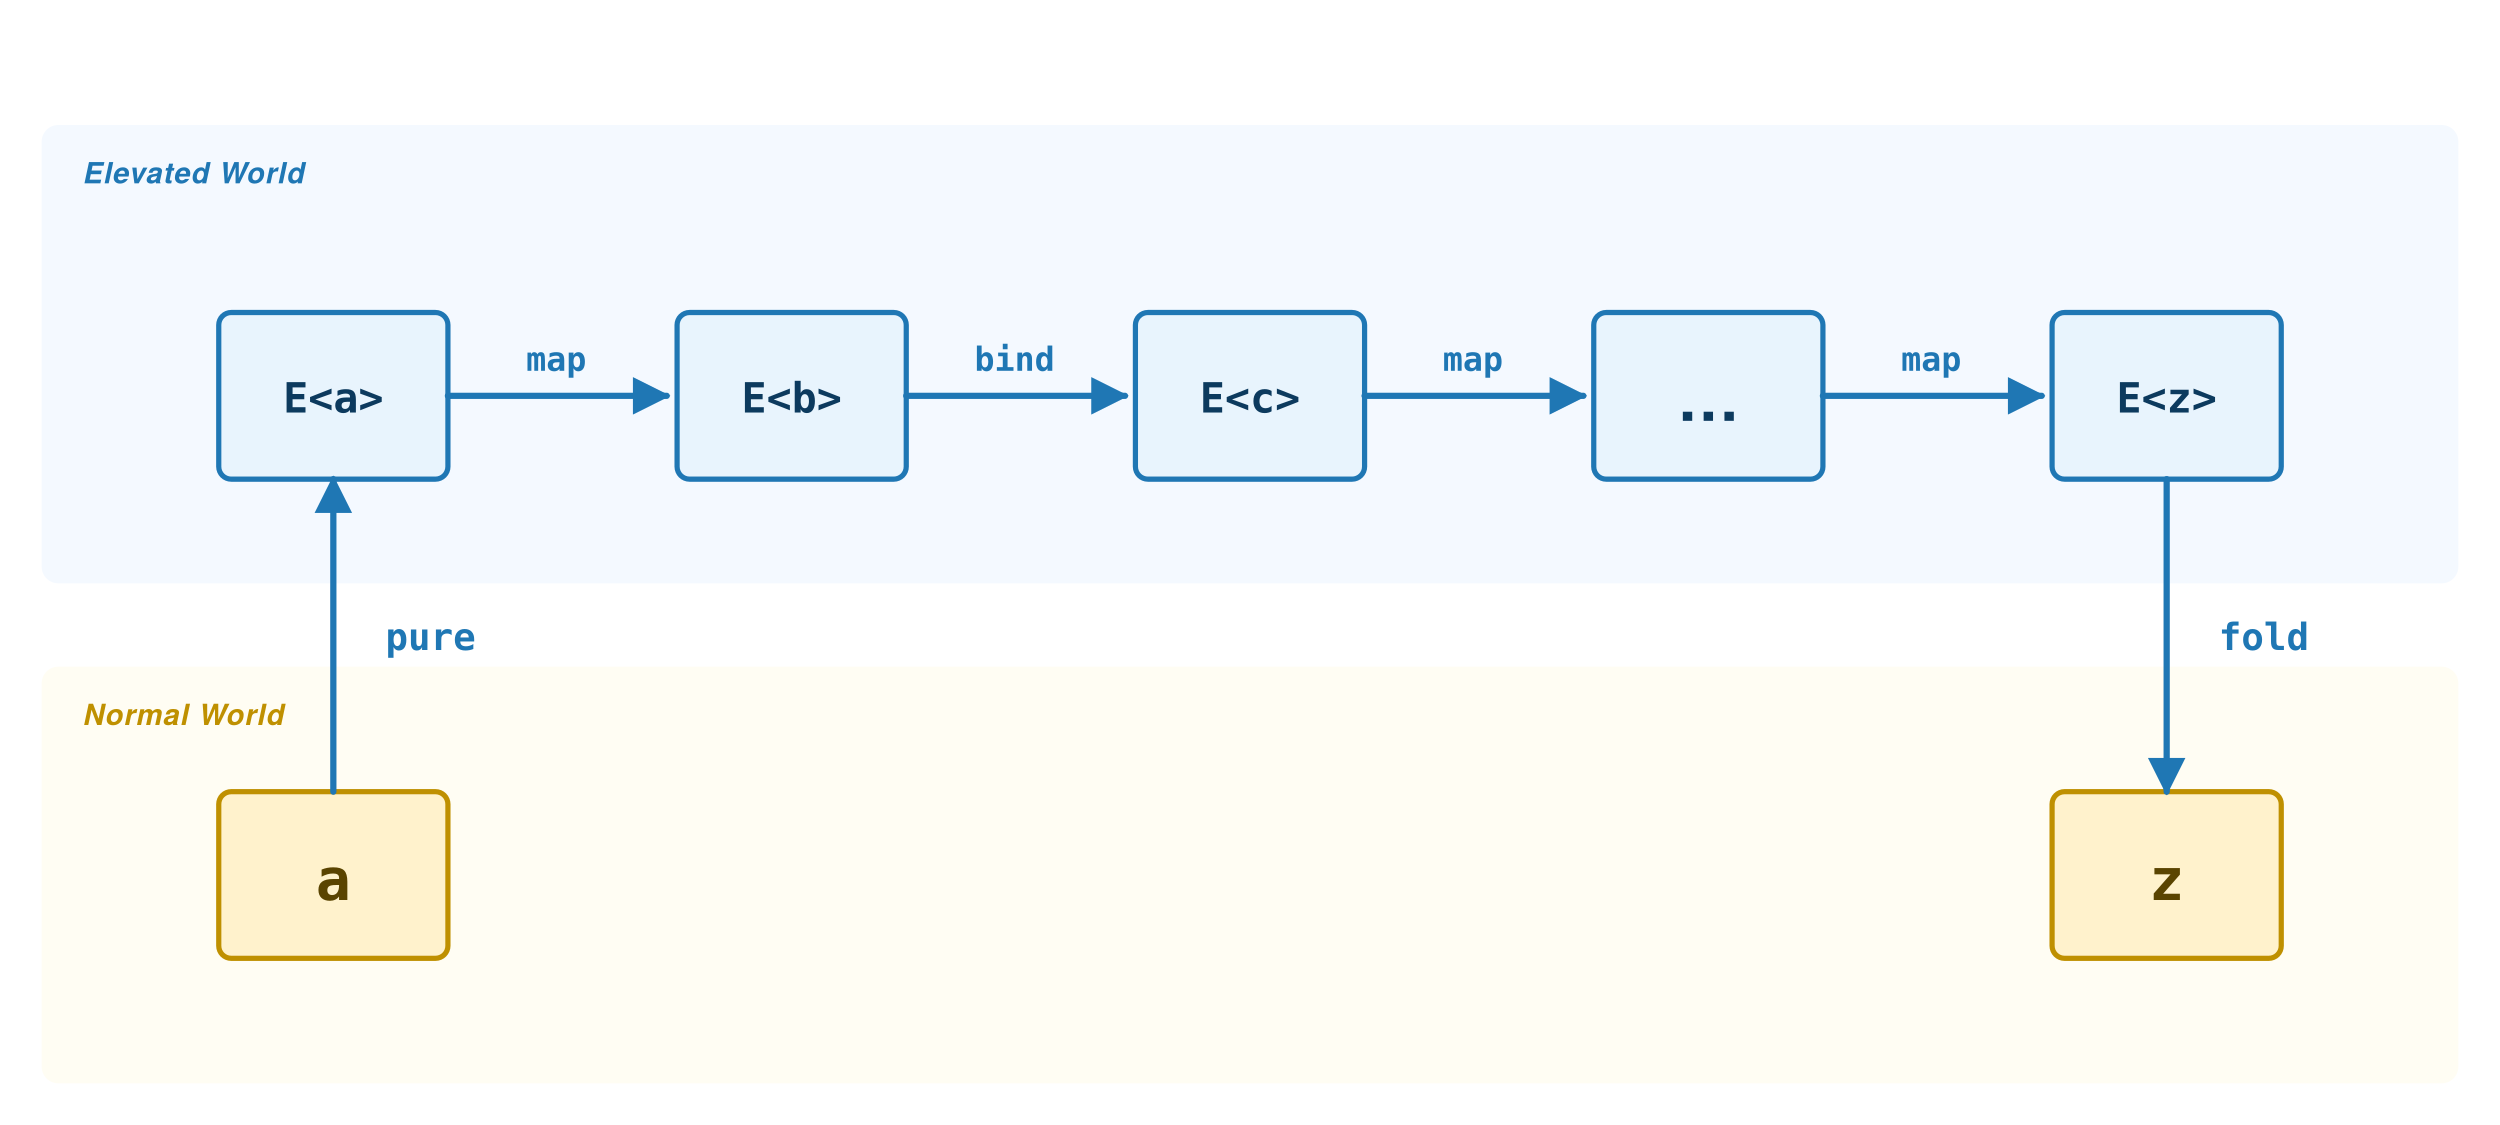
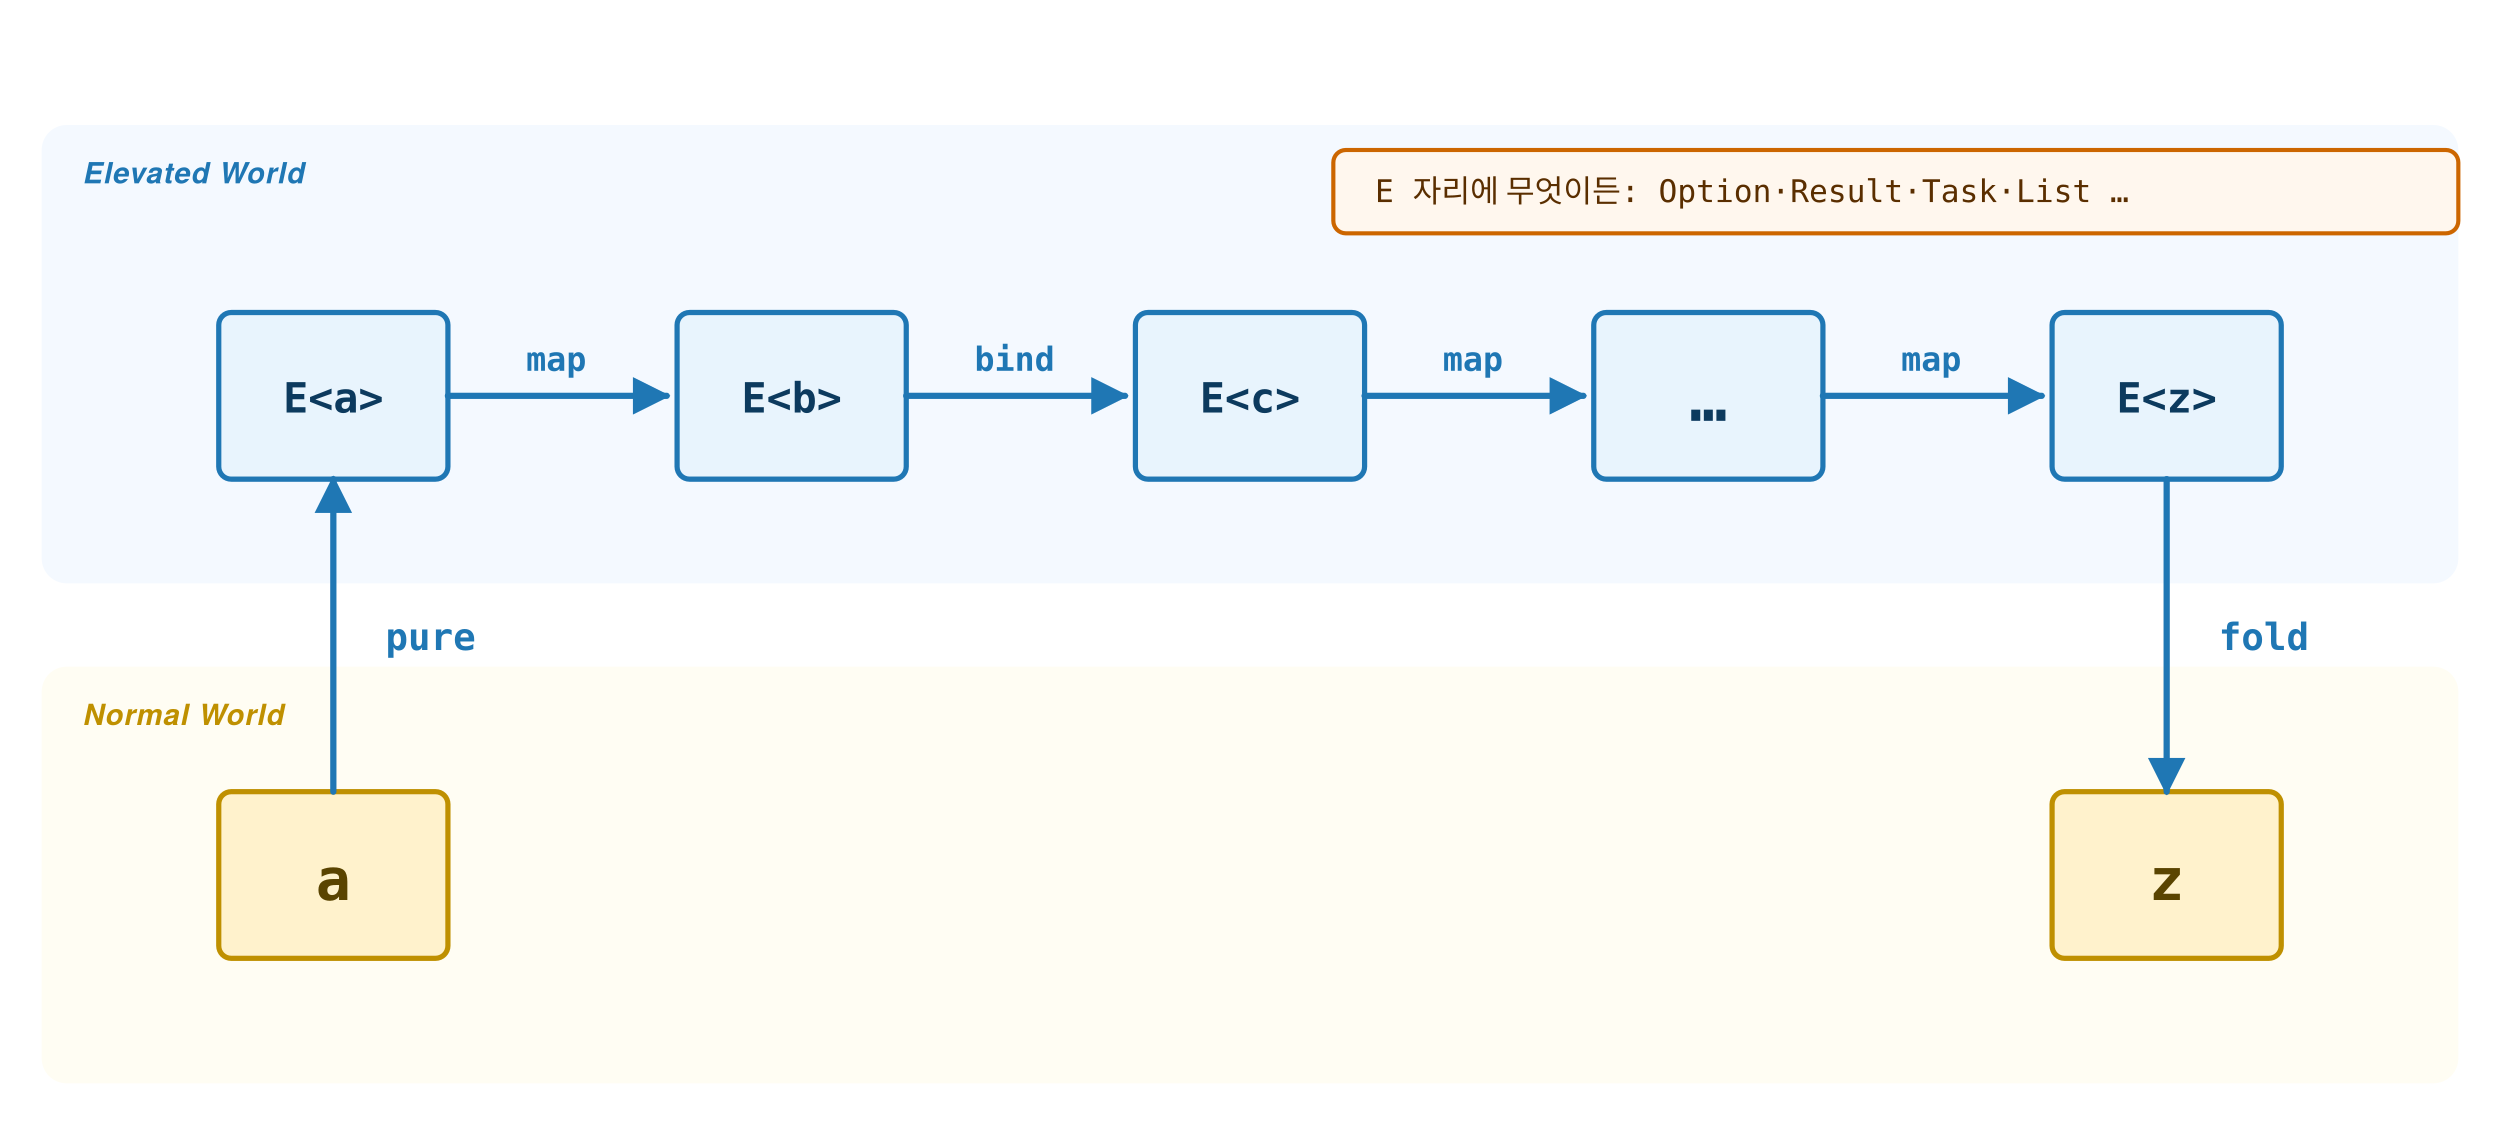
<svg xmlns="http://www.w3.org/2000/svg" viewBox="0 0 1200 540" font-family="'Helvetica Neue', 'Noto Sans KR', sans-serif">
  <defs>
-     <marker id="arrow-blue" viewBox="0 0 10 10" refX="9" refY="5" markerWidth="6" markerHeight="6" orient="auto-start-reverse">
+     <marker id="arrow-lift" viewBox="0 0 10 10" refX="9" refY="5" markerWidth="6" markerHeight="6" orient="auto-start-reverse">
      <path d="M0,0 L10,5 L0,10 z" fill="#1f77b4" />
    </marker>
  </defs>
  <rect width="1200" height="540" fill="#ffffff" />
-   <rect x="20" y="60" width="1160" height="220" fill="#f4f9ff" rx="8" />
+   <rect x="20" y="60" width="1160" height="220" fill="#f4f9ff" stroke="none" rx="12" />
  <text x="40" y="88" font-size="14" fill="#1f77b4" font-weight="bold" font-style="italic" letter-spacing="0.5">Elevated World</text>
-   <rect x="20" y="320" width="1160" height="200" fill="#fffdf3" rx="8" />
+   <rect x="640" y="72" width="540" height="40" fill="#fff7ee" stroke="#cc6600" stroke-width="2" rx="6" />
+   <text x="660" y="97" font-size="15" fill="#5a2e00" font-family="'Consolas', monospace">E 자리에 무엇이든: Option·Result·Task·List …</text>
+   <rect x="20" y="320" width="1160" height="200" fill="#fffdf3" stroke="none" rx="12" />
  <text x="40" y="348" font-size="14" fill="#bf9000" font-weight="bold" font-style="italic" letter-spacing="0.5">Normal World</text>
  <rect x="105" y="150" width="110" height="80" fill="#e8f4fd" stroke="#1f77b4" stroke-width="2.5" rx="6" />
  <text x="160" y="198" font-size="20" fill="#0c3a5e" text-anchor="middle" font-family="'Consolas', monospace" font-weight="bold">E&lt;a&gt;</text>
  <rect x="325" y="150" width="110" height="80" fill="#e8f4fd" stroke="#1f77b4" stroke-width="2.5" rx="6" />
  <text x="380" y="198" font-size="20" fill="#0c3a5e" text-anchor="middle" font-family="'Consolas', monospace" font-weight="bold">E&lt;b&gt;</text>
  <rect x="545" y="150" width="110" height="80" fill="#e8f4fd" stroke="#1f77b4" stroke-width="2.5" rx="6" />
  <text x="600" y="198" font-size="20" fill="#0c3a5e" text-anchor="middle" font-family="'Consolas', monospace" font-weight="bold">E&lt;c&gt;</text>
  <rect x="765" y="150" width="110" height="80" fill="#e8f4fd" stroke="#1f77b4" stroke-width="2.5" rx="6" />
-   <text x="820" y="202" font-size="30" fill="#0c3a5e" text-anchor="middle" font-weight="bold">…</text>
+   <text x="820" y="202" font-size="30" fill="#0c3a5e" text-anchor="middle" font-family="'Consolas', monospace" font-weight="bold">…</text>
  <rect x="985" y="150" width="110" height="80" fill="#e8f4fd" stroke="#1f77b4" stroke-width="2.5" rx="6" />
  <text x="1040" y="198" font-size="20" fill="#0c3a5e" text-anchor="middle" font-family="'Consolas', monospace" font-weight="bold">E&lt;z&gt;</text>
  <rect x="105" y="380" width="110" height="80" fill="#fff2cc" stroke="#bf9000" stroke-width="2.5" rx="6" />
  <text x="160" y="432" font-size="28" fill="#5a4400" text-anchor="middle" font-family="'Consolas', monospace" font-weight="bold">a</text>
  <rect x="985" y="380" width="110" height="80" fill="#fff2cc" stroke="#bf9000" stroke-width="2.5" rx="6" />
  <text x="1040" y="432" font-size="28" fill="#5a4400" text-anchor="middle" font-family="'Consolas', monospace" font-weight="bold">z</text>
-   <line x1="215" y1="190" x2="320" y2="190" stroke="#1f77b4" stroke-width="3" stroke-linecap="round" marker-end="url(#arrow-blue)" />
+   <line x1="215" y1="190" x2="320" y2="190" stroke="#1f77b4" stroke-width="3" stroke-linecap="round" marker-end="url(#arrow-lift)" />
  <text x="267" y="178" font-size="16" fill="#1f77b4" text-anchor="middle" font-family="'Consolas', monospace" font-weight="bold">map</text>
-   <line x1="435" y1="190" x2="540" y2="190" stroke="#1f77b4" stroke-width="3" stroke-linecap="round" marker-end="url(#arrow-blue)" />
+   <line x1="435" y1="190" x2="540" y2="190" stroke="#1f77b4" stroke-width="3" stroke-linecap="round" marker-end="url(#arrow-lift)" />
  <text x="487" y="178" font-size="16" fill="#1f77b4" text-anchor="middle" font-family="'Consolas', monospace" font-weight="bold">bind</text>
-   <line x1="655" y1="190" x2="760" y2="190" stroke="#1f77b4" stroke-width="3" stroke-linecap="round" marker-end="url(#arrow-blue)" />
+   <line x1="655" y1="190" x2="760" y2="190" stroke="#1f77b4" stroke-width="3" stroke-linecap="round" marker-end="url(#arrow-lift)" />
  <text x="707" y="178" font-size="16" fill="#1f77b4" text-anchor="middle" font-family="'Consolas', monospace" font-weight="bold">map</text>
-   <line x1="875" y1="190" x2="980" y2="190" stroke="#1f77b4" stroke-width="3" stroke-linecap="round" marker-end="url(#arrow-blue)" />
+   <line x1="875" y1="190" x2="980" y2="190" stroke="#1f77b4" stroke-width="3" stroke-linecap="round" marker-end="url(#arrow-lift)" />
  <text x="927" y="178" font-size="16" fill="#1f77b4" text-anchor="middle" font-family="'Consolas', monospace" font-weight="bold">map</text>
-   <line x1="160" y1="380" x2="160" y2="230" stroke="#1f77b4" stroke-width="3" stroke-linecap="round" marker-end="url(#arrow-blue)" />
+   <line x1="160" y1="380" x2="160" y2="230" stroke="#1f77b4" stroke-width="3" stroke-linecap="round" marker-end="url(#arrow-lift)" />
  <text x="185" y="312" font-size="18" fill="#1f77b4" font-weight="bold" font-family="'Consolas', monospace">pure</text>
-   <line x1="1040" y1="230" x2="1040" y2="380" stroke="#1f77b4" stroke-width="3" stroke-linecap="round" marker-end="url(#arrow-blue)" />
+   <line x1="1040" y1="230" x2="1040" y2="380" stroke="#1f77b4" stroke-width="3" stroke-linecap="round" marker-end="url(#arrow-lift)" />
  <text x="1065" y="312" font-size="18" fill="#1f77b4" font-weight="bold" font-family="'Consolas', monospace">fold</text>
</svg>
